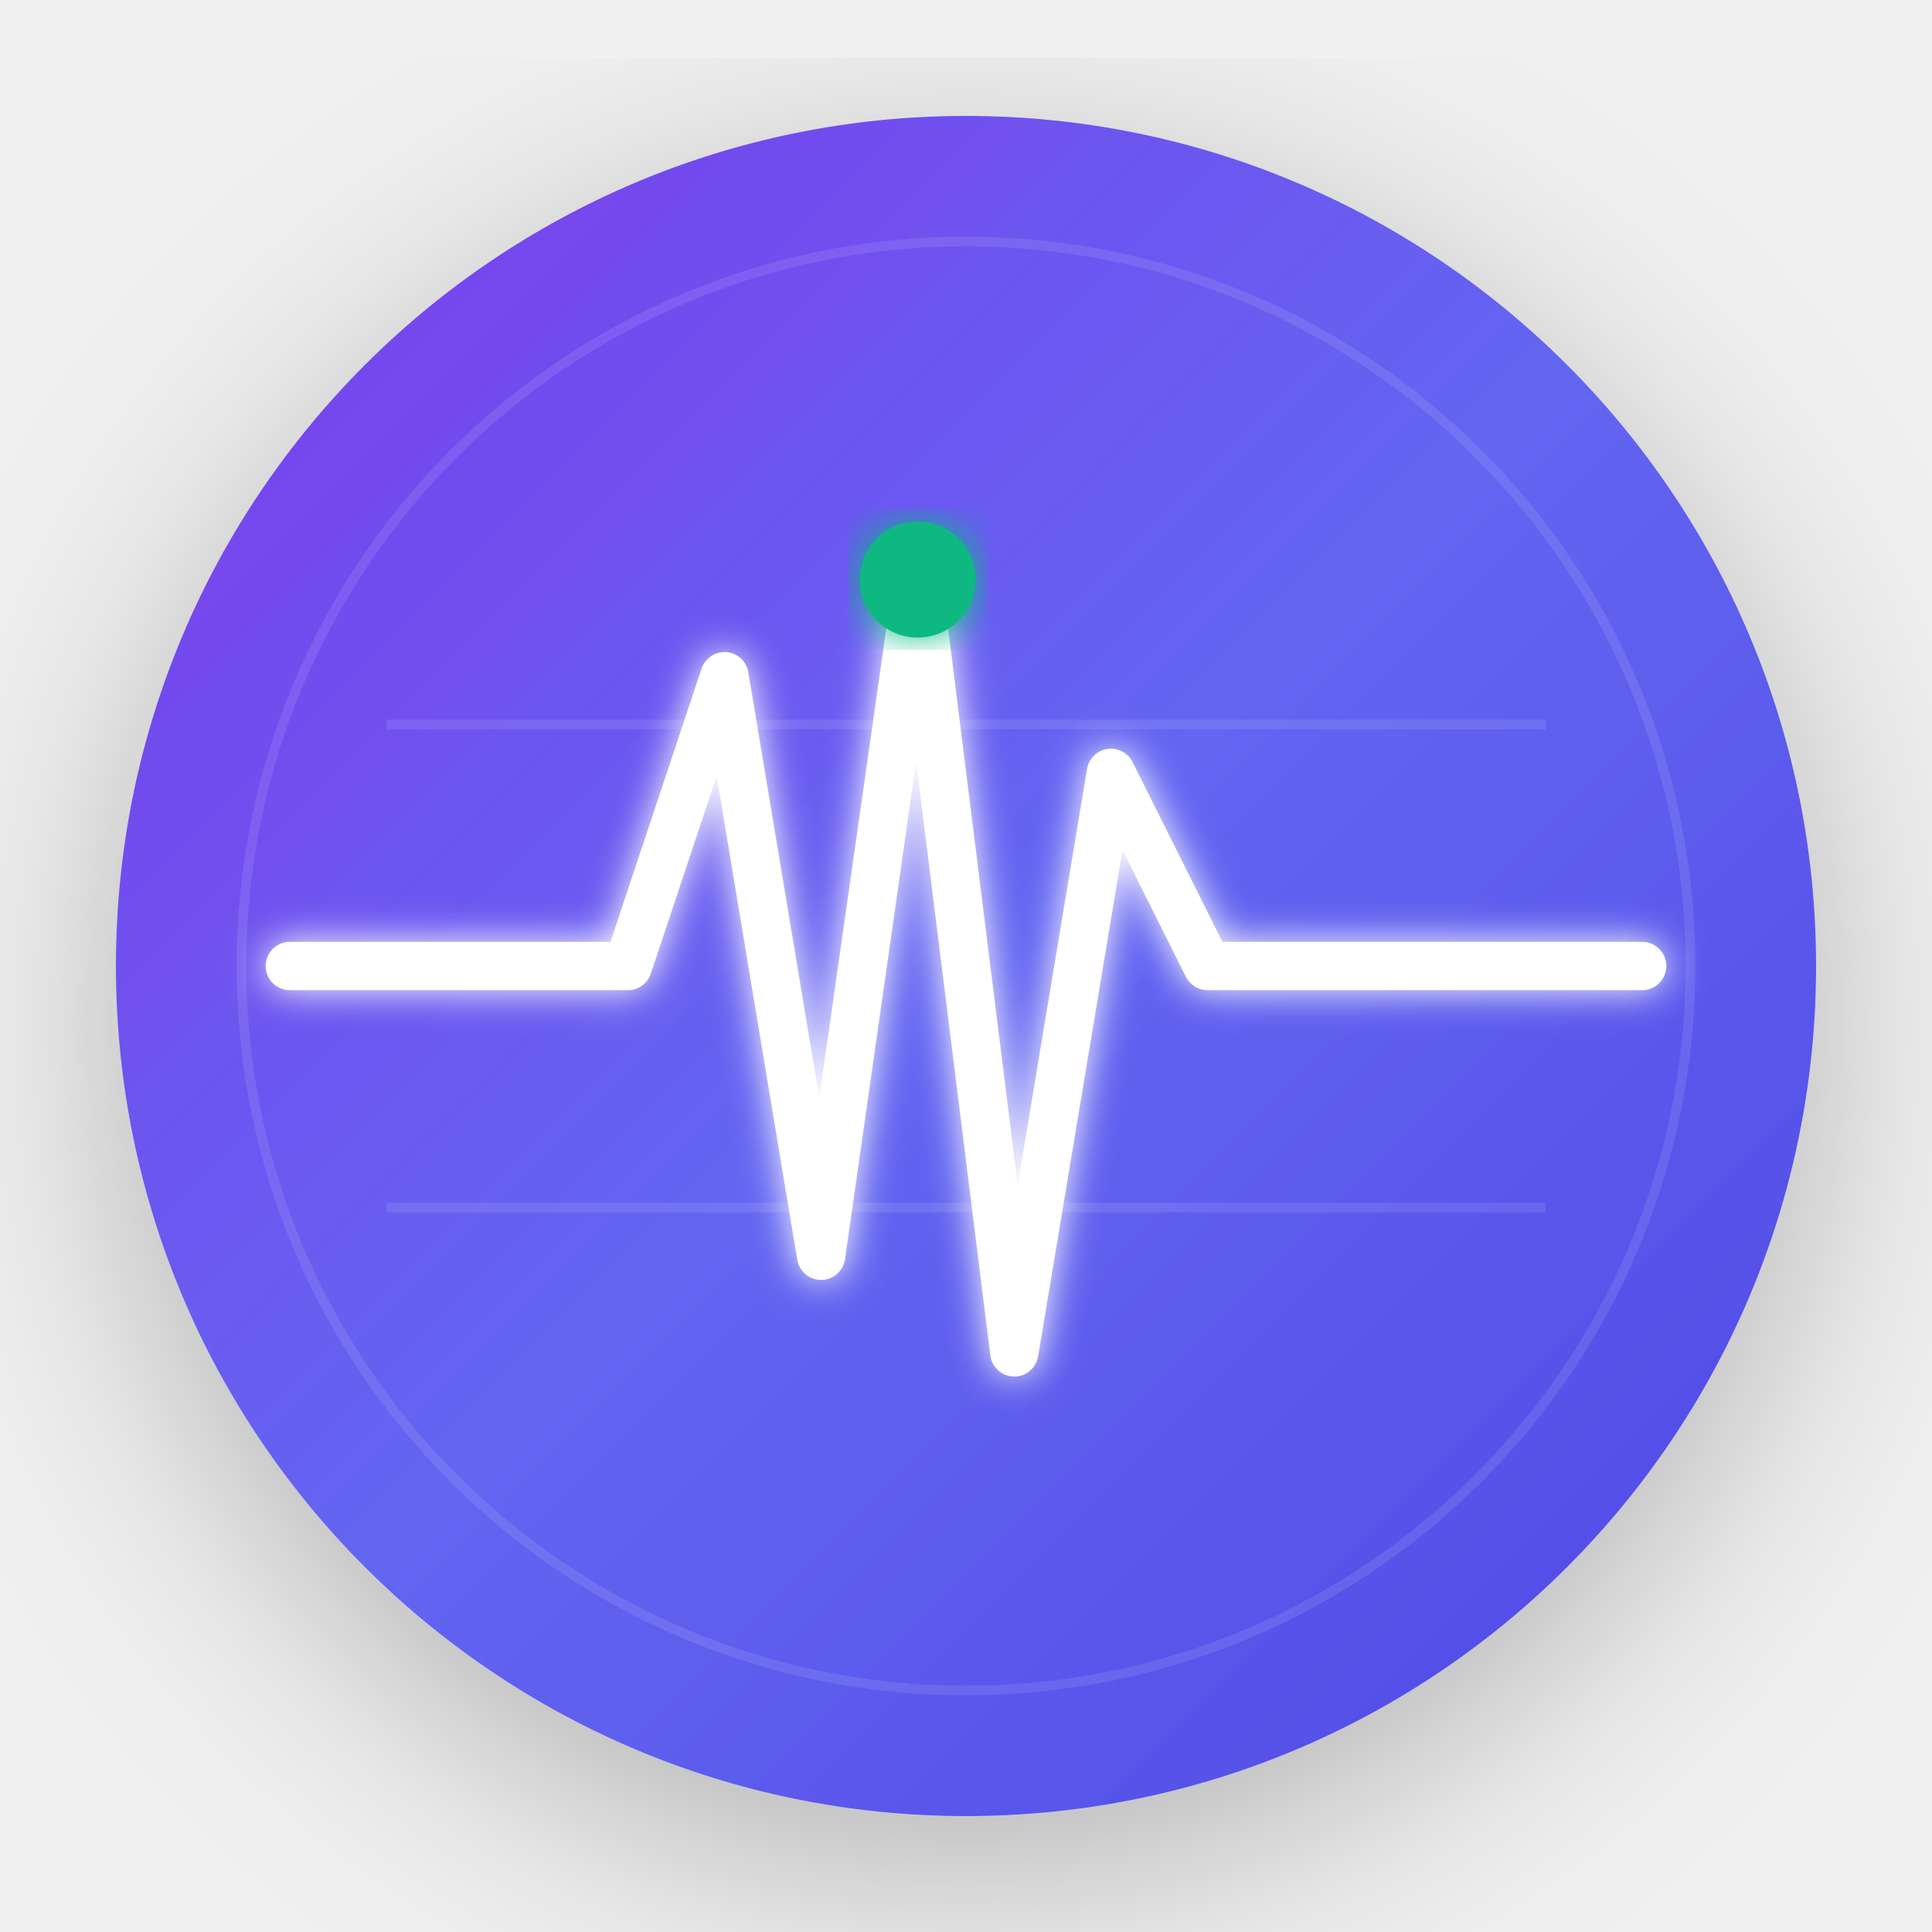
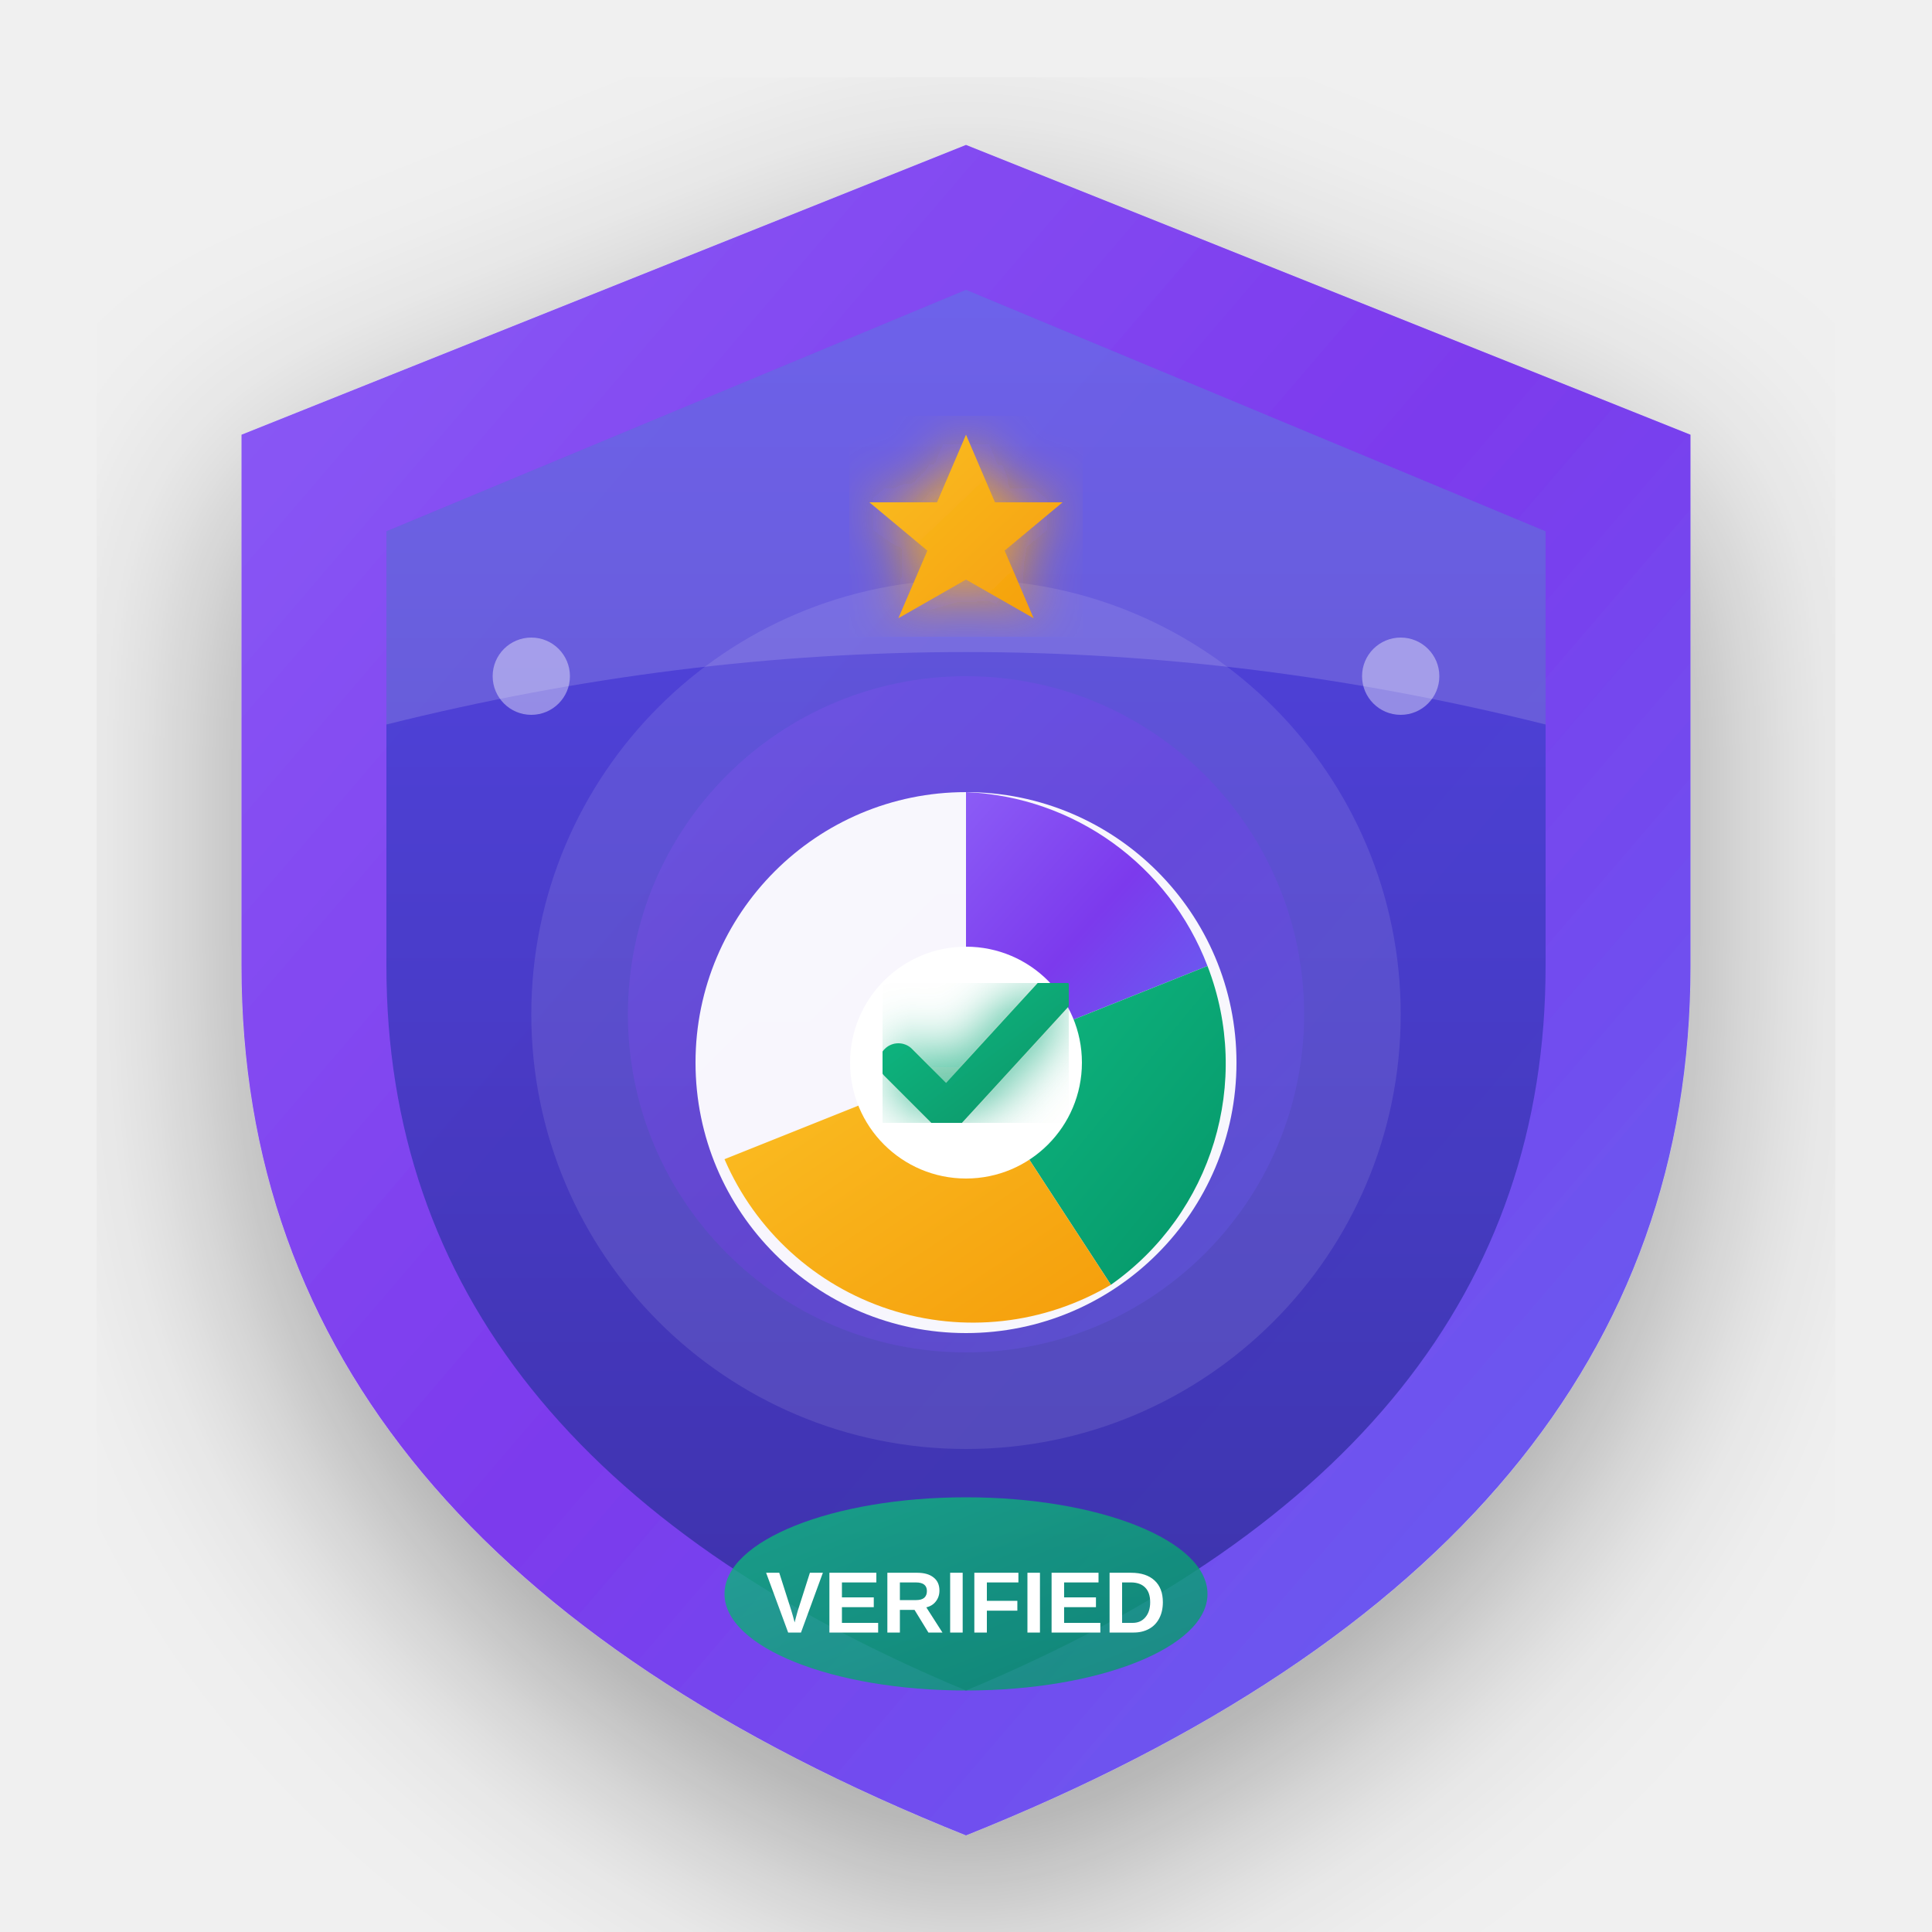
<svg xmlns="http://www.w3.org/2000/svg" width="200" height="200" viewBox="0 0 200 200" fill="none">
  <defs>
-     <linearGradient id="grad5a" x1="0%" y1="0%" x2="100%" y2="100%">
-       <stop offset="0%" style="stop-color:#7c3aed" />
-       <stop offset="50%" style="stop-color:#6366f1" />
-       <stop offset="100%" style="stop-color:#4f46e5" />
+     <linearGradient id="shield1" x1="0%" y1="0%" x2="100%" y2="100%">
+       <stop offset="0%" style="stop-color:#8b5cf6" />
+       <stop offset="50%" style="stop-color:#7c3aed" />
+       <stop offset="100%" style="stop-color:#6366f1" />
    </linearGradient>
-     <filter id="s5">
-       <feDropShadow dx="0" dy="6" stdDeviation="12" flood-opacity="0.25" />
+     <linearGradient id="shield2" x1="0%" y1="0%" x2="0%" y2="100%">
+       <stop offset="0%" style="stop-color:#4f46e5" />
+       <stop offset="100%" style="stop-color:#3730a3" />
+     </linearGradient>
+     <linearGradient id="gold5" x1="0%" y1="0%" x2="100%" y2="100%">
+       <stop offset="0%" style="stop-color:#fbbf24" />
+       <stop offset="100%" style="stop-color:#f59e0b" />
+     </linearGradient>
+     <linearGradient id="green5" x1="0%" y1="0%" x2="100%" y2="100%">
+       <stop offset="0%" style="stop-color:#10b981" />
+       <stop offset="100%" style="stop-color:#059669" />
+     </linearGradient>
+     <filter id="shadow5">
+       <feDropShadow dx="0" dy="8" stdDeviation="12" flood-opacity="0.35" />
    </filter>
    <filter id="glow5">
-       <feGaussianBlur stdDeviation="2" result="coloredBlur" />
+       <feGaussianBlur stdDeviation="3" result="coloredBlur" />
      <feMerge>
        <feMergeNode in="coloredBlur" />
        <feMergeNode in="SourceGraphic" />
      </feMerge>
    </filter>
  </defs>
-   <circle cx="100" cy="100" r="88" fill="url(#grad5a)" filter="url(#s5)" />
-   <circle cx="100" cy="100" r="75" fill="none" stroke="white" stroke-width="1" opacity="0.1" />
-   <path d="M 30 100             L 55 100             L 65 100             L 75 70             L 85 130             L 95 60             L 105 140             L 115 80             L 125 100             L 135 100             L 170 100" fill="none" stroke="white" stroke-width="5" stroke-linecap="round" stroke-linejoin="round" filter="url(#glow5)" />
-   <circle cx="95" cy="60" r="6" fill="#10b981" filter="url(#glow5)" />
-   <line x1="40" y1="75" x2="160" y2="75" stroke="white" stroke-width="1" opacity="0.1" />
-   <line x1="40" y1="125" x2="160" y2="125" stroke="white" stroke-width="1" opacity="0.1" />
+   <path d="M 100 15 L 175 45 L 175 100 Q 175 160 100 190 Q 25 160 25 100 L 25 45 Z" fill="url(#shield1)" filter="url(#shadow5)" />
+   <path d="M 100 30 L 160 55 L 160 100 Q 160 150 100 175 Q 40 150 40 100 L 40 55 Z" fill="url(#shield2)" opacity="0.9" />
+   <path d="M 100 30 L 160 55 L 160 75 Q 100 60 40 75 L 40 55 Z" fill="white" opacity="0.15" />
+   <circle cx="100" cy="105" r="45" fill="white" opacity="0.1" />
+   <circle cx="100" cy="105" r="35" fill="url(#shield1)" opacity="0.3" />
+   <g transform="translate(65, 75)">
+     <circle cx="35" cy="35" r="28" fill="white" opacity="0.95" />
+     <path d="M 35 35 L 35 7 A 28 28 0 0 1 60 25 Z" fill="url(#shield1)" />
+     <path d="M 35 35 L 60 25 A 28 28 0 0 1 50 58 Z" fill="url(#green5)" />
+     <path d="M 35 35 L 50 58 A 28 28 0 0 1 10 45 Z" fill="url(#gold5)" />
+     <circle cx="35" cy="35" r="12" fill="white" />
+     <path d="M 28 35 L 33 40 L 44 28" fill="none" stroke="url(#green5)" stroke-width="4" stroke-linecap="round" stroke-linejoin="round" filter="url(#glow5)" />
+   </g>
+   <g fill="url(#gold5)">
+     <polygon points="100,45 103,52 110,52 104,57 107,64 100,60 93,64 96,57 90,52 97,52" filter="url(#glow5)" />
+   </g>
+   <circle cx="55" cy="70" r="4" fill="white" opacity="0.4" />
+   <circle cx="145" cy="70" r="4" fill="white" opacity="0.4" />
+   <ellipse cx="100" cy="165" rx="25" ry="10" fill="url(#green5)" opacity="0.8" />
+   <text x="100" y="169" font-family="Arial" font-size="9" font-weight="bold" fill="white" text-anchor="middle">VERIFIED</text>
</svg>
